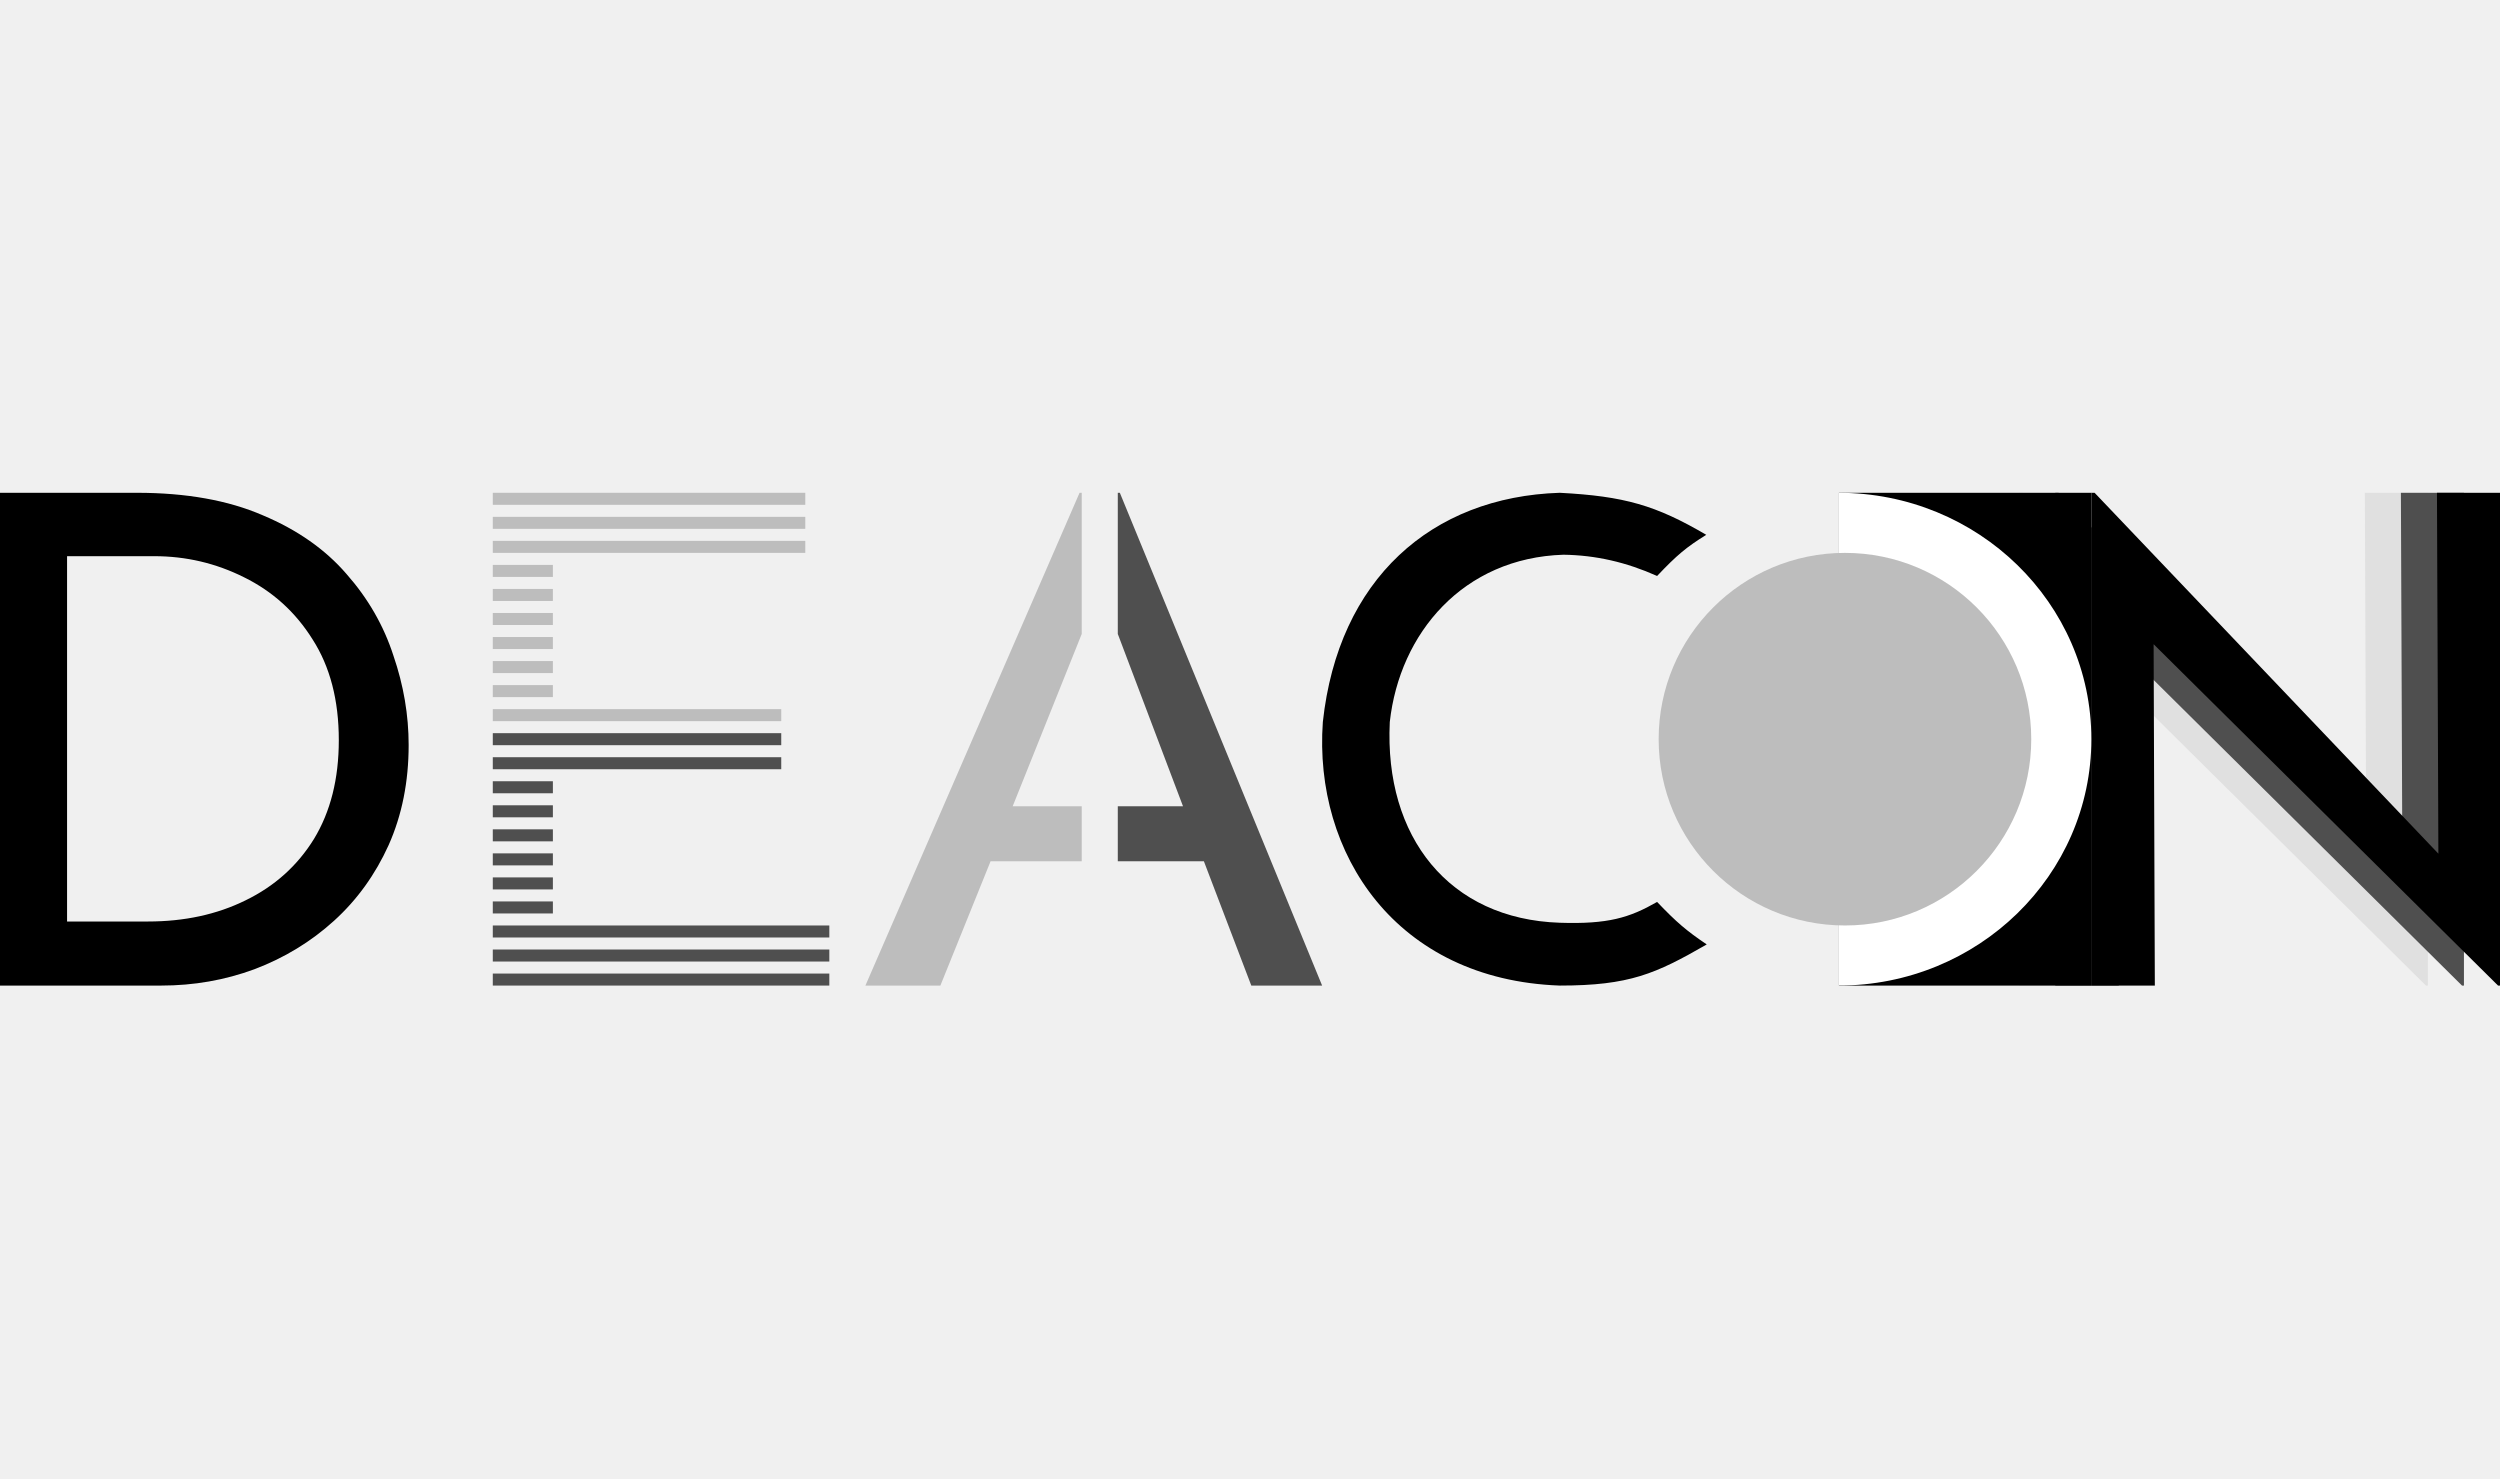
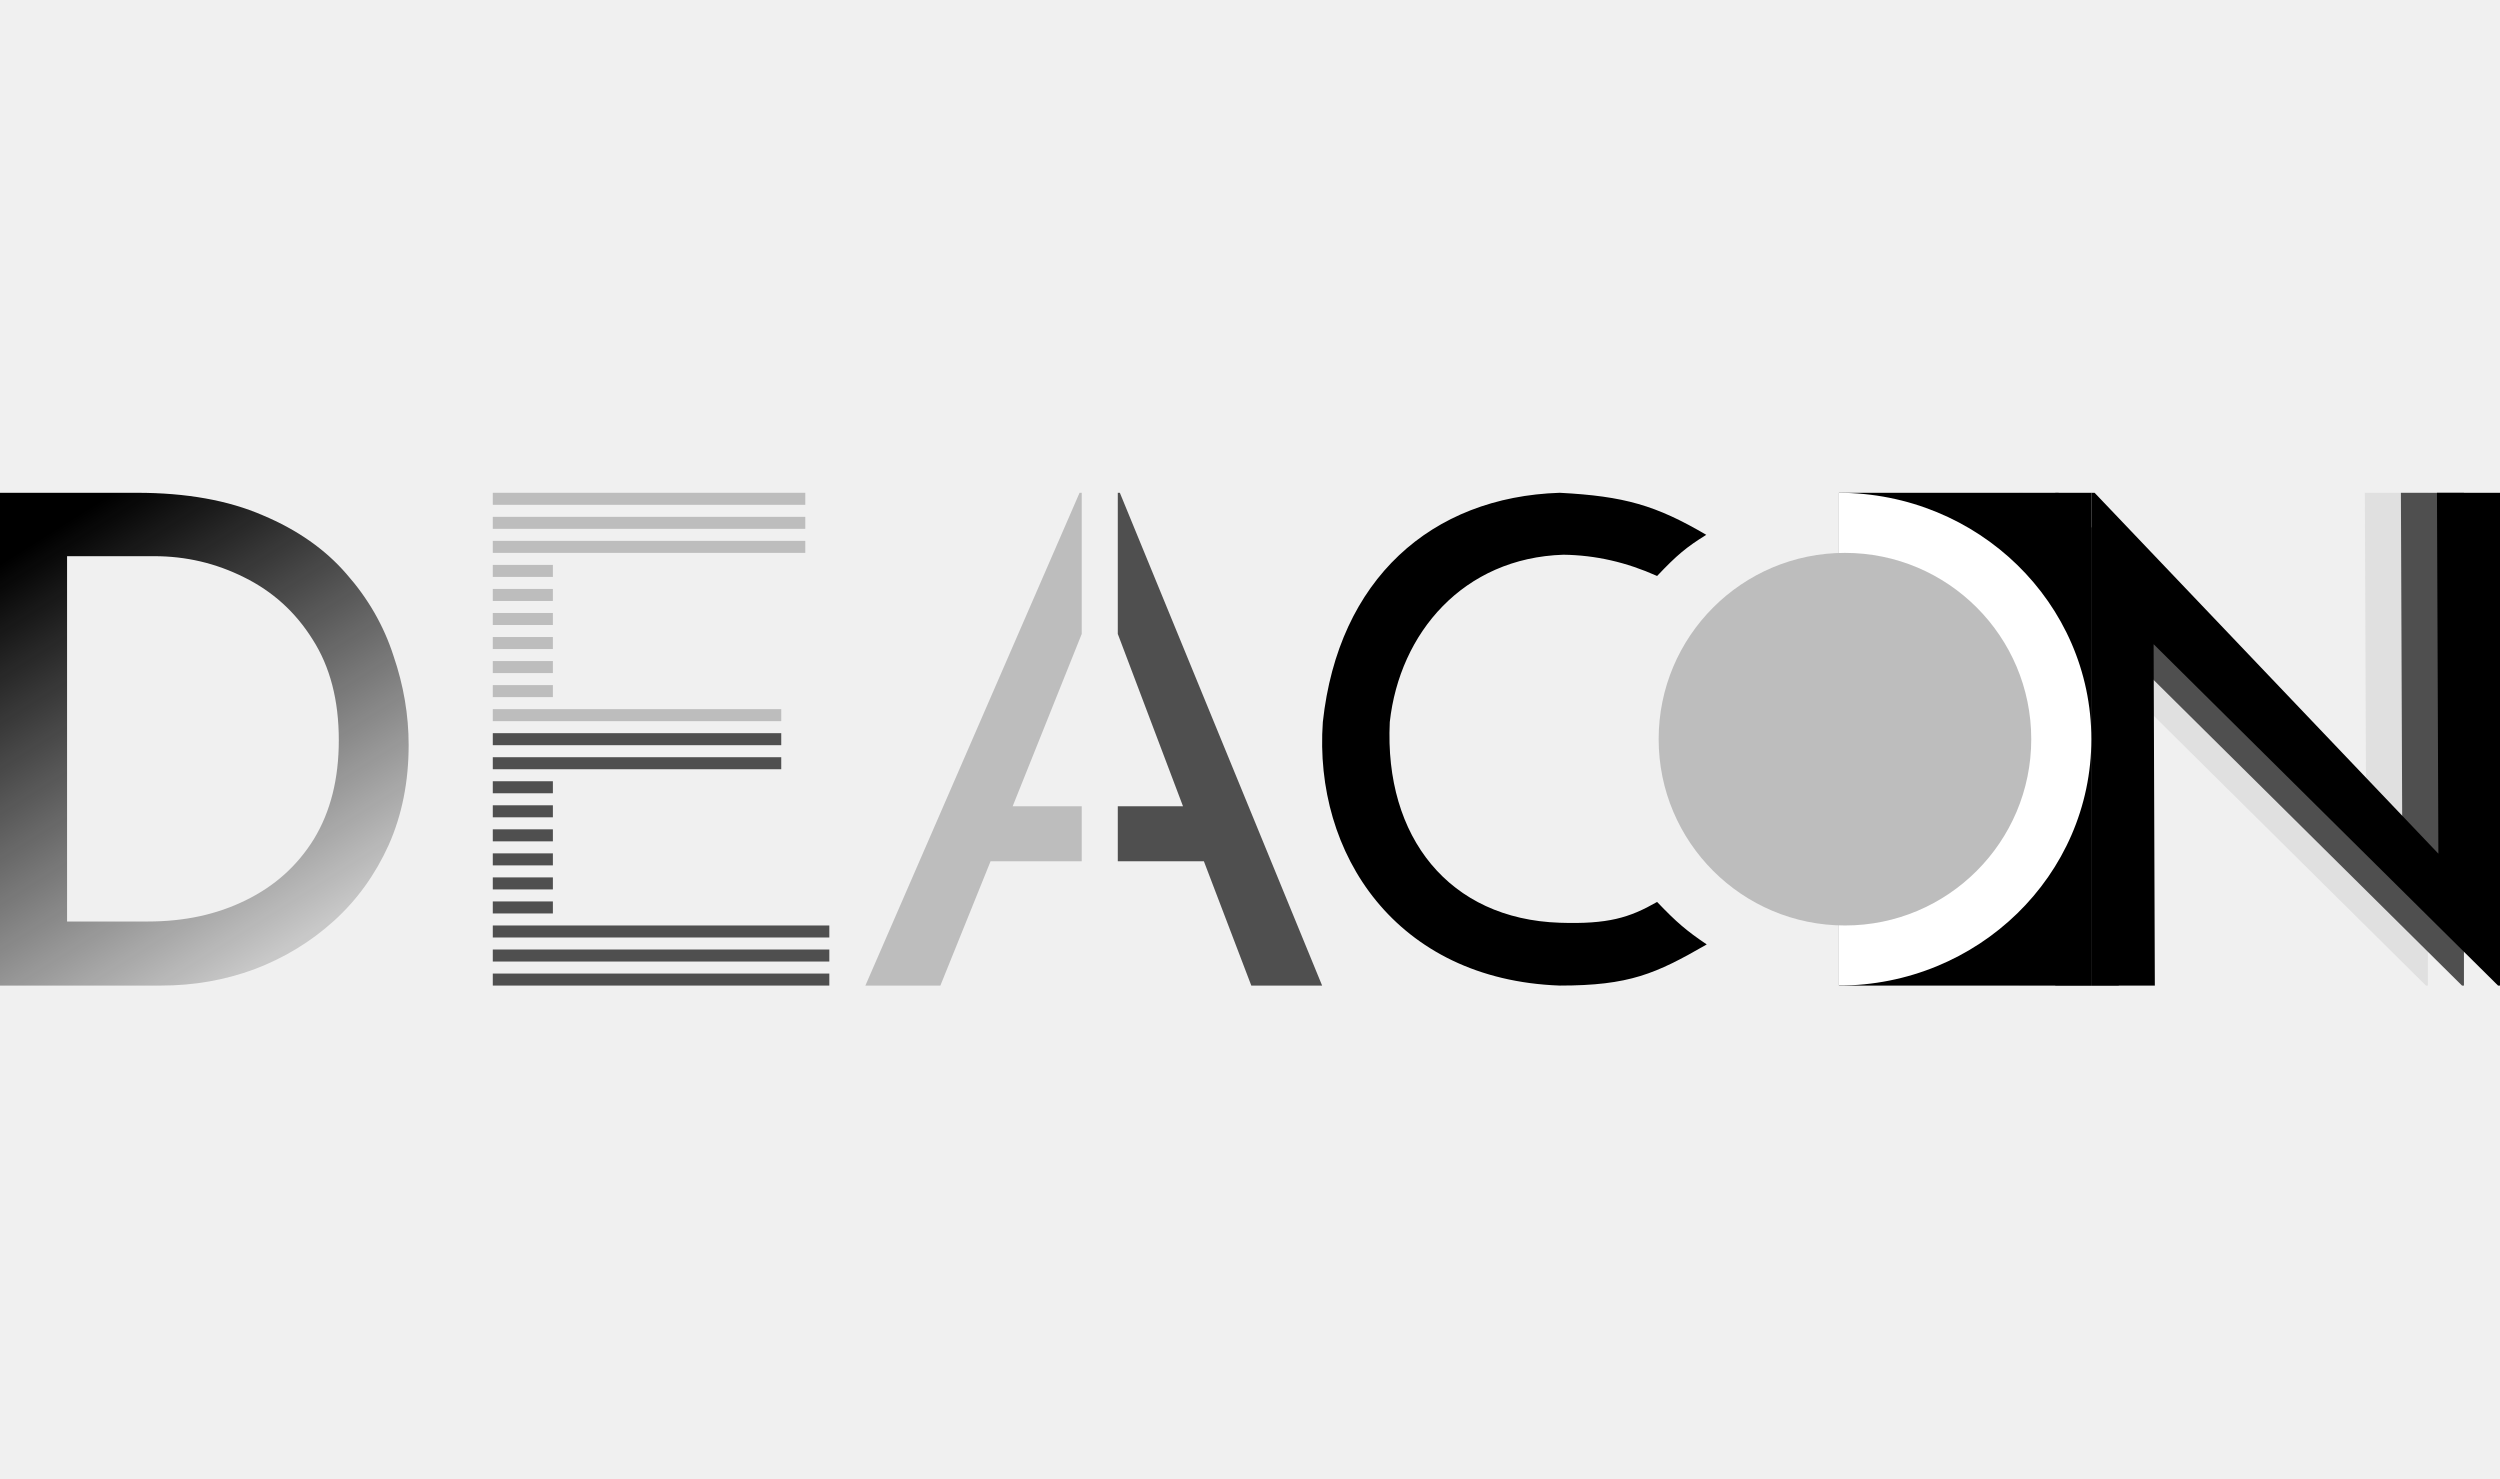
<svg xmlns="http://www.w3.org/2000/svg" width="208" height="123" viewBox="0 0 208 123" fill="none">
-   <path d="M0 82V41H11.391C15.495 41 18.985 41.624 21.861 42.871C24.738 44.081 27.058 45.707 28.822 47.748C30.625 49.79 31.929 52.058 32.734 54.553C33.578 57.011 34 59.487 34 61.982C34 65.044 33.444 67.823 32.332 70.318C31.219 72.775 29.704 74.874 27.787 76.613C25.869 78.352 23.664 79.694 21.171 80.639C18.716 81.546 16.128 82 13.404 82H0ZM5.58 76.669H12.311C15.341 76.669 18.045 76.084 20.423 74.912C22.839 73.74 24.738 72.038 26.118 69.808C27.499 67.539 28.189 64.799 28.189 61.585C28.189 58.258 27.461 55.461 26.003 53.192C24.584 50.924 22.686 49.204 20.308 48.032C17.968 46.86 15.476 46.274 12.829 46.274H5.58V76.669Z" fill="black" />
+   <path d="M0 82V41H11.391C15.495 41 18.985 41.624 21.861 42.871C24.738 44.081 27.058 45.707 28.822 47.748C30.625 49.79 31.929 52.058 32.734 54.553C33.578 57.011 34 59.487 34 61.982C34 65.044 33.444 67.823 32.332 70.318C31.219 72.775 29.704 74.874 27.787 76.613C25.869 78.352 23.664 79.694 21.171 80.639C18.716 81.546 16.128 82 13.404 82H0ZM5.58 76.669H12.311C15.341 76.669 18.045 76.084 20.423 74.912C22.839 73.74 24.738 72.038 26.118 69.808C27.499 67.539 28.189 64.799 28.189 61.585C28.189 58.258 27.461 55.461 26.003 53.192C24.584 50.924 22.686 49.204 20.308 48.032C17.968 46.86 15.476 46.274 12.829 46.274H5.58V76.669Z" fill="url(#paint0_linear)" />
  <path d="M201.838 82L173.181 53.599L173.282 82H168V41H168.27L196.873 71.025L196.755 41H202V82H201.838Z" fill="#E0E0E0" />
  <path d="M204.838 82L176.181 53.599L176.282 82H171V41H171.27L199.873 71.025L199.755 41H205V82H204.838Z" fill="#4F4F4F" />
  <path d="M207.838 82L179.181 53.599L179.282 82H174V41H174.27L202.873 71.025L202.755 41H208V82H207.838Z" fill="black" />
  <g clip-path="url(#clip0)">
-     <path d="M174.001 41H131.924V82H174.001V41Z" fill="black" />
-     <path d="M152.962 82C164.582 82 174.001 72.822 174.001 61.5C174.001 50.178 164.582 41 152.962 41C141.343 41 131.924 50.178 131.924 61.5C131.924 72.822 141.343 82 152.962 82Z" fill="white" />
+     <path d="M174 41H131.923V82H174V41Z" fill="black" />
+     <path d="M152.962 82C164.581 82 174 72.822 174 61.5C174 50.178 164.581 41 152.962 41C141.342 41 131.923 50.178 131.923 61.5C131.923 72.822 141.342 82 152.962 82Z" fill="white" />
  </g>
  <circle cx="153.5" cy="61.5" r="15.5" fill="#BDBDBD" />
  <path d="M129.769 41C135.141 41.281 137.768 42.037 141.961 44.498C140.325 45.514 139.531 46.166 137.871 47.921C135.307 46.775 132.768 46.191 130.081 46.153C121.745 46.416 116.448 52.661 115.63 60.071C115.162 69.662 120.578 76.467 129.769 76.772C133.786 76.905 135.573 76.358 137.871 75.041C139.486 76.731 140.293 77.423 142 78.577C137.754 81.022 135.573 82 129.769 82C116.136 81.511 109.281 71.016 110.06 60.071C111.345 48.184 119.096 41.339 129.769 41Z" fill="black" />
  <g clip-path="url(#clip1)">
-     <path d="M76.436 82L92.854 41H93.17L110 82H104.108L100.162 71.655H85.537L81.486 82H76.436ZM87.326 67.081H98.426L93.007 52.761L87.326 67.081Z" fill="#4F4F4F" />
+     <path d="M76.436 82L92.855 41H93.171L110 82H104.108L100.162 71.655H85.537L81.486 82H76.436ZM87.326 67.081H98.426L93.008 52.761L87.326 67.081Z" fill="#4F4F4F" />
  </g>
  <g clip-path="url(#clip2)">
-     <path d="M107.539 82L90.154 41H89.82L72.001 82H78.239L82.417 71.655H97.902L102.192 82H107.539ZM96.009 67.081H84.255L89.993 52.761L96.009 67.081Z" fill="#BDBDBD" />
+     <path d="M107.538 82L90.154 41H89.82L72 82H78.239L82.416 71.655H97.902L102.191 82H107.538ZM96.008 67.081H84.254L89.992 52.761L96.008 67.081Z" fill="#BDBDBD" />
  </g>
  <rect x="41" y="41" width="26" height="1" fill="#BDBDBD" />
  <rect x="41" y="43" width="26" height="1" fill="#BDBDBD" />
  <rect x="41" y="45" width="26" height="1" fill="#BDBDBD" />
  <rect x="41" y="47" width="5" height="1" fill="#BDBDBD" />
  <rect x="41" y="49" width="5" height="1" fill="#BDBDBD" />
  <rect x="41" y="51" width="5" height="1" fill="#BDBDBD" />
  <rect x="41" y="53" width="5" height="1" fill="#BDBDBD" />
  <rect x="41" y="55" width="5" height="1" fill="#BDBDBD" />
  <rect x="41" y="57" width="5" height="1" fill="#BDBDBD" />
  <rect x="41" y="59" width="24" height="1" fill="#BDBDBD" />
  <rect x="41" y="61" width="24" height="1" fill="#4F4F4F" />
  <rect x="41" y="63" width="24" height="1" fill="#4F4F4F" />
  <rect x="41" y="65" width="5" height="1" fill="#4F4F4F" />
  <rect x="41" y="67" width="5" height="1" fill="#4F4F4F" />
  <path d="M41 69H46V70H41V69Z" fill="#4F4F4F" />
  <rect x="41" y="71" width="5" height="1" fill="#4F4F4F" />
  <rect x="41" y="73" width="5" height="1" fill="#4F4F4F" />
  <rect x="41" y="75" width="5" height="1" fill="#4F4F4F" />
  <rect x="41" y="77" width="28" height="1" fill="#4F4F4F" />
  <rect x="41" y="79" width="28" height="1" fill="#4F4F4F" />
  <rect x="41" y="81" width="28" height="1" fill="#4F4F4F" />
  <defs>
+     <linearGradient id="paint0_linear" x1="3.896" y1="44.475" x2="29.401" y2="84.876" gradientUnits="userSpaceOnUse">
+       <stop />
+       <stop offset="1" stop-opacity="0" />
+     </linearGradient>
    <clipPath id="clip0">
      <rect width="21" height="41" fill="white" transform="translate(153 41)" />
    </clipPath>
    <clipPath id="clip1">
      <rect width="17" height="41" fill="white" transform="translate(93 41)" />
    </clipPath>
    <clipPath id="clip2">
      <rect width="18" height="41" fill="white" transform="matrix(-1 0 0 1 90 41)" />
    </clipPath>
  </defs>
</svg>
